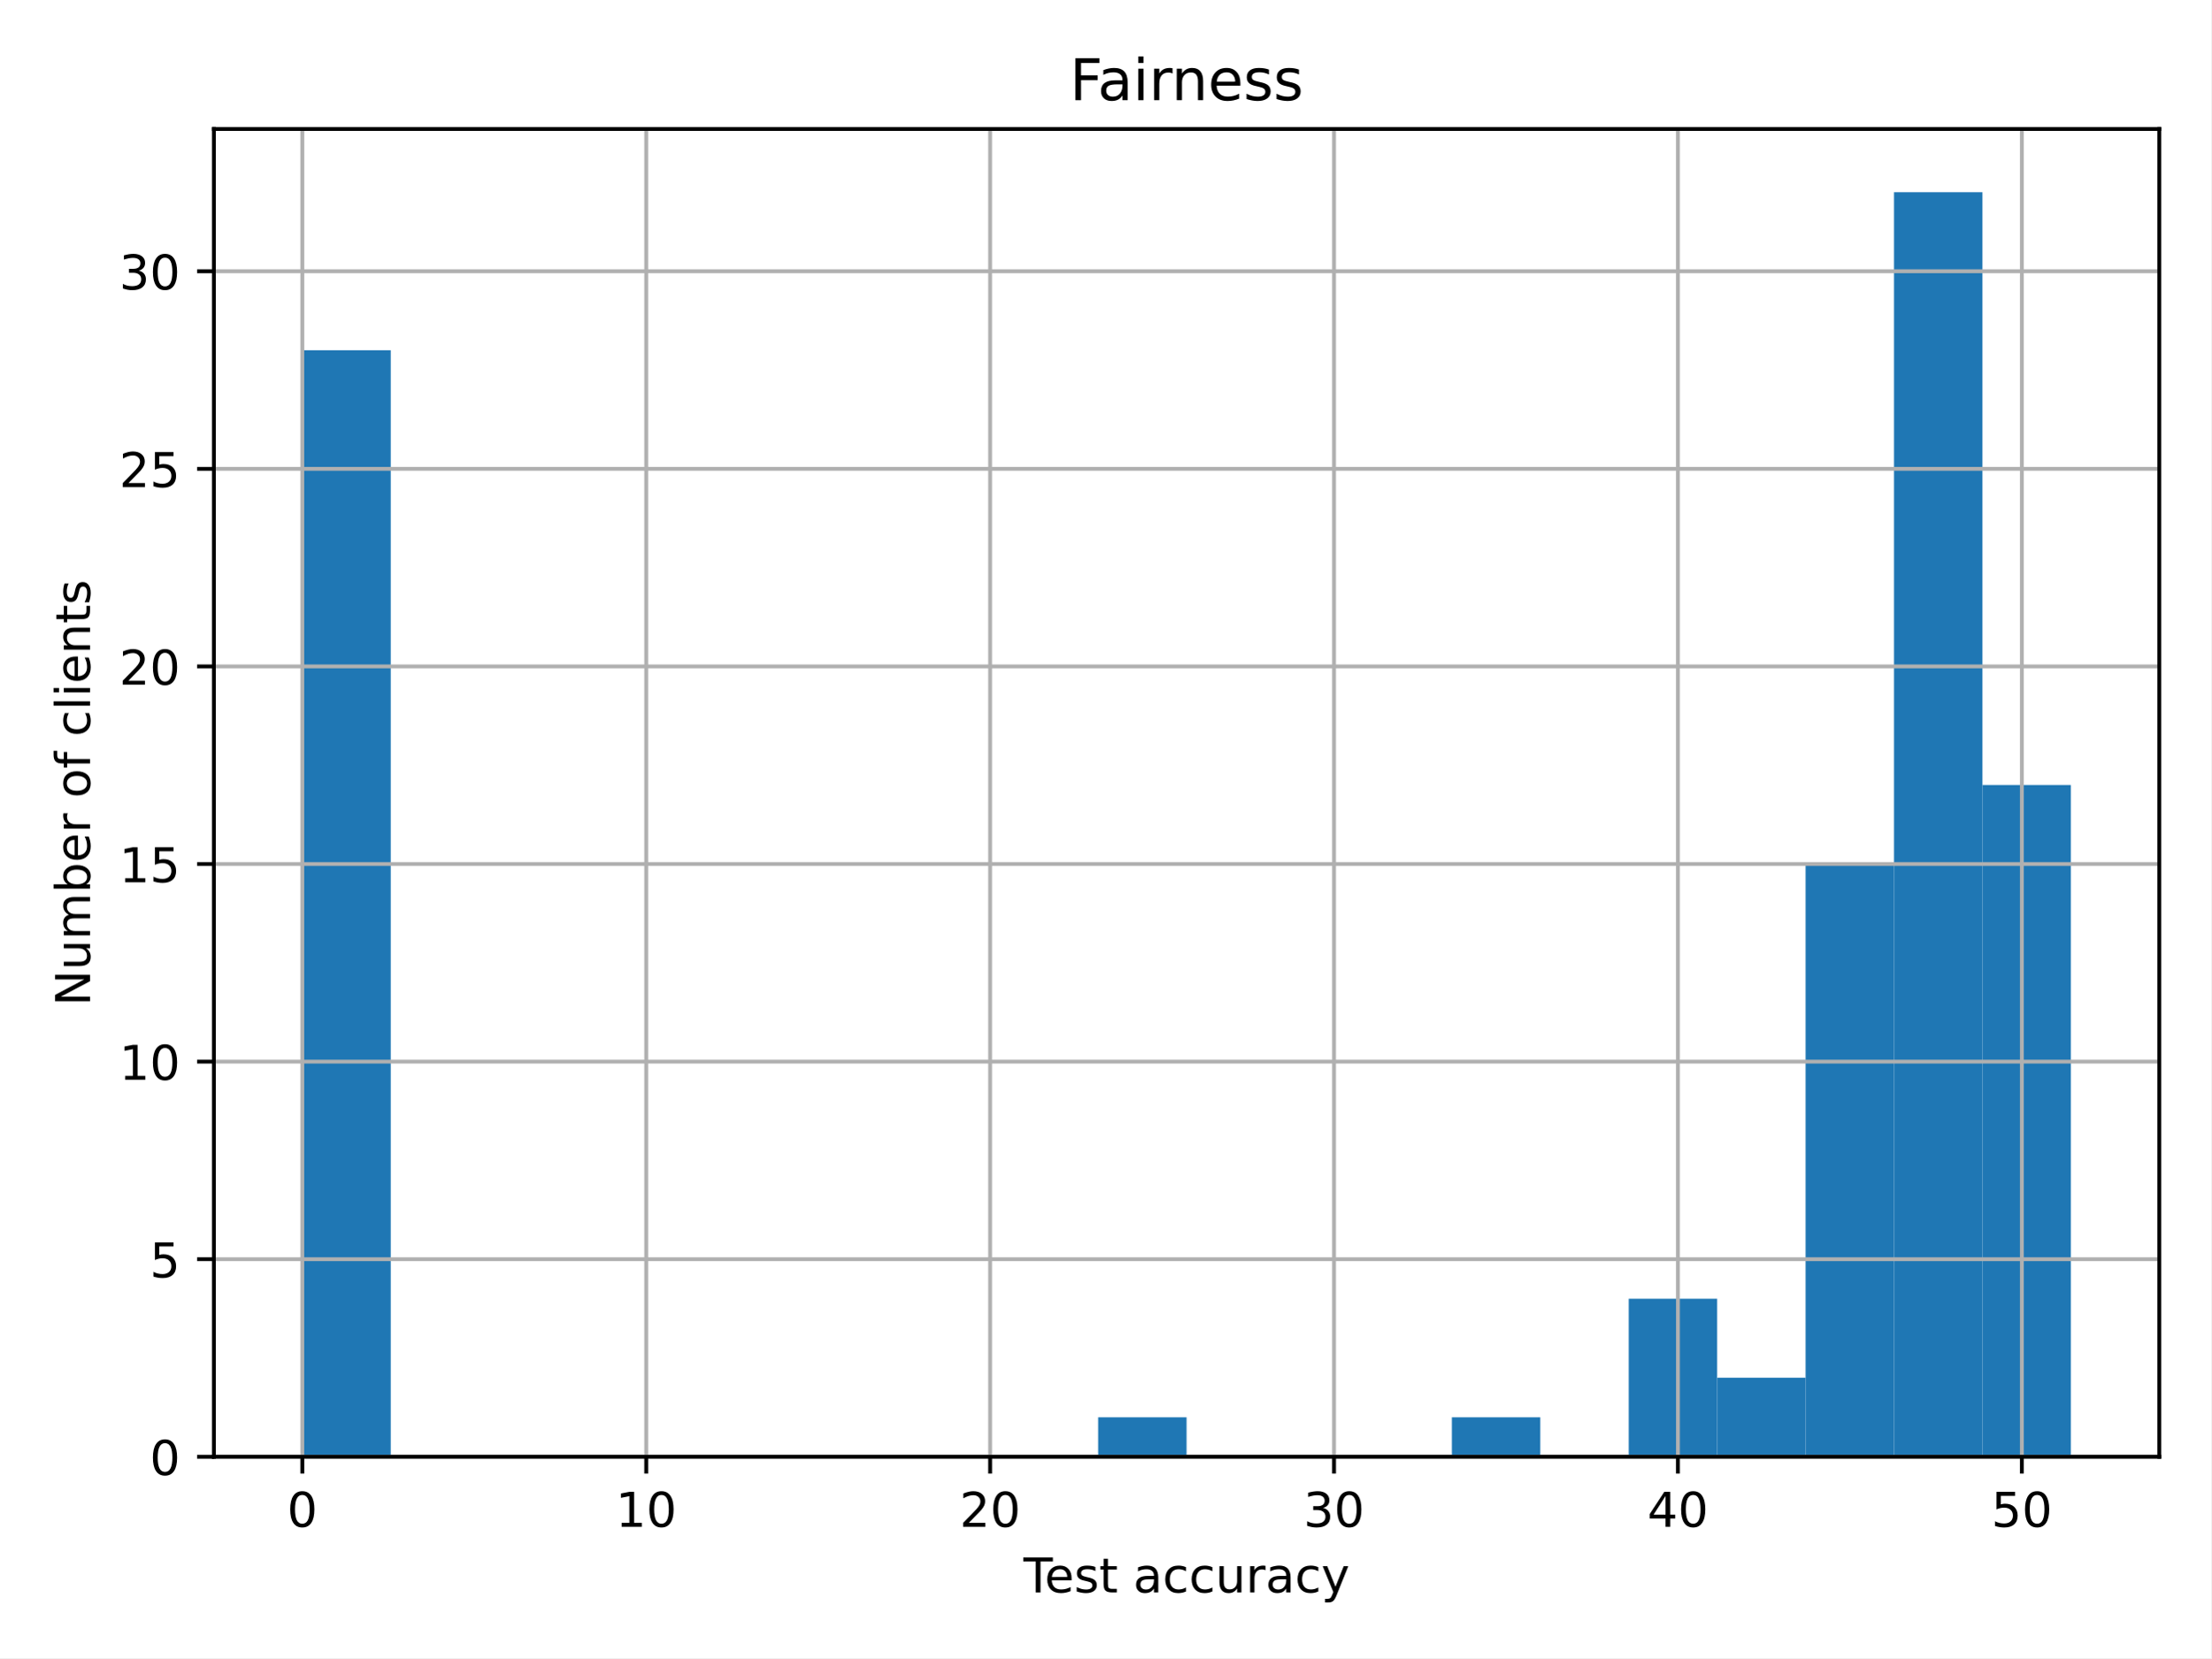
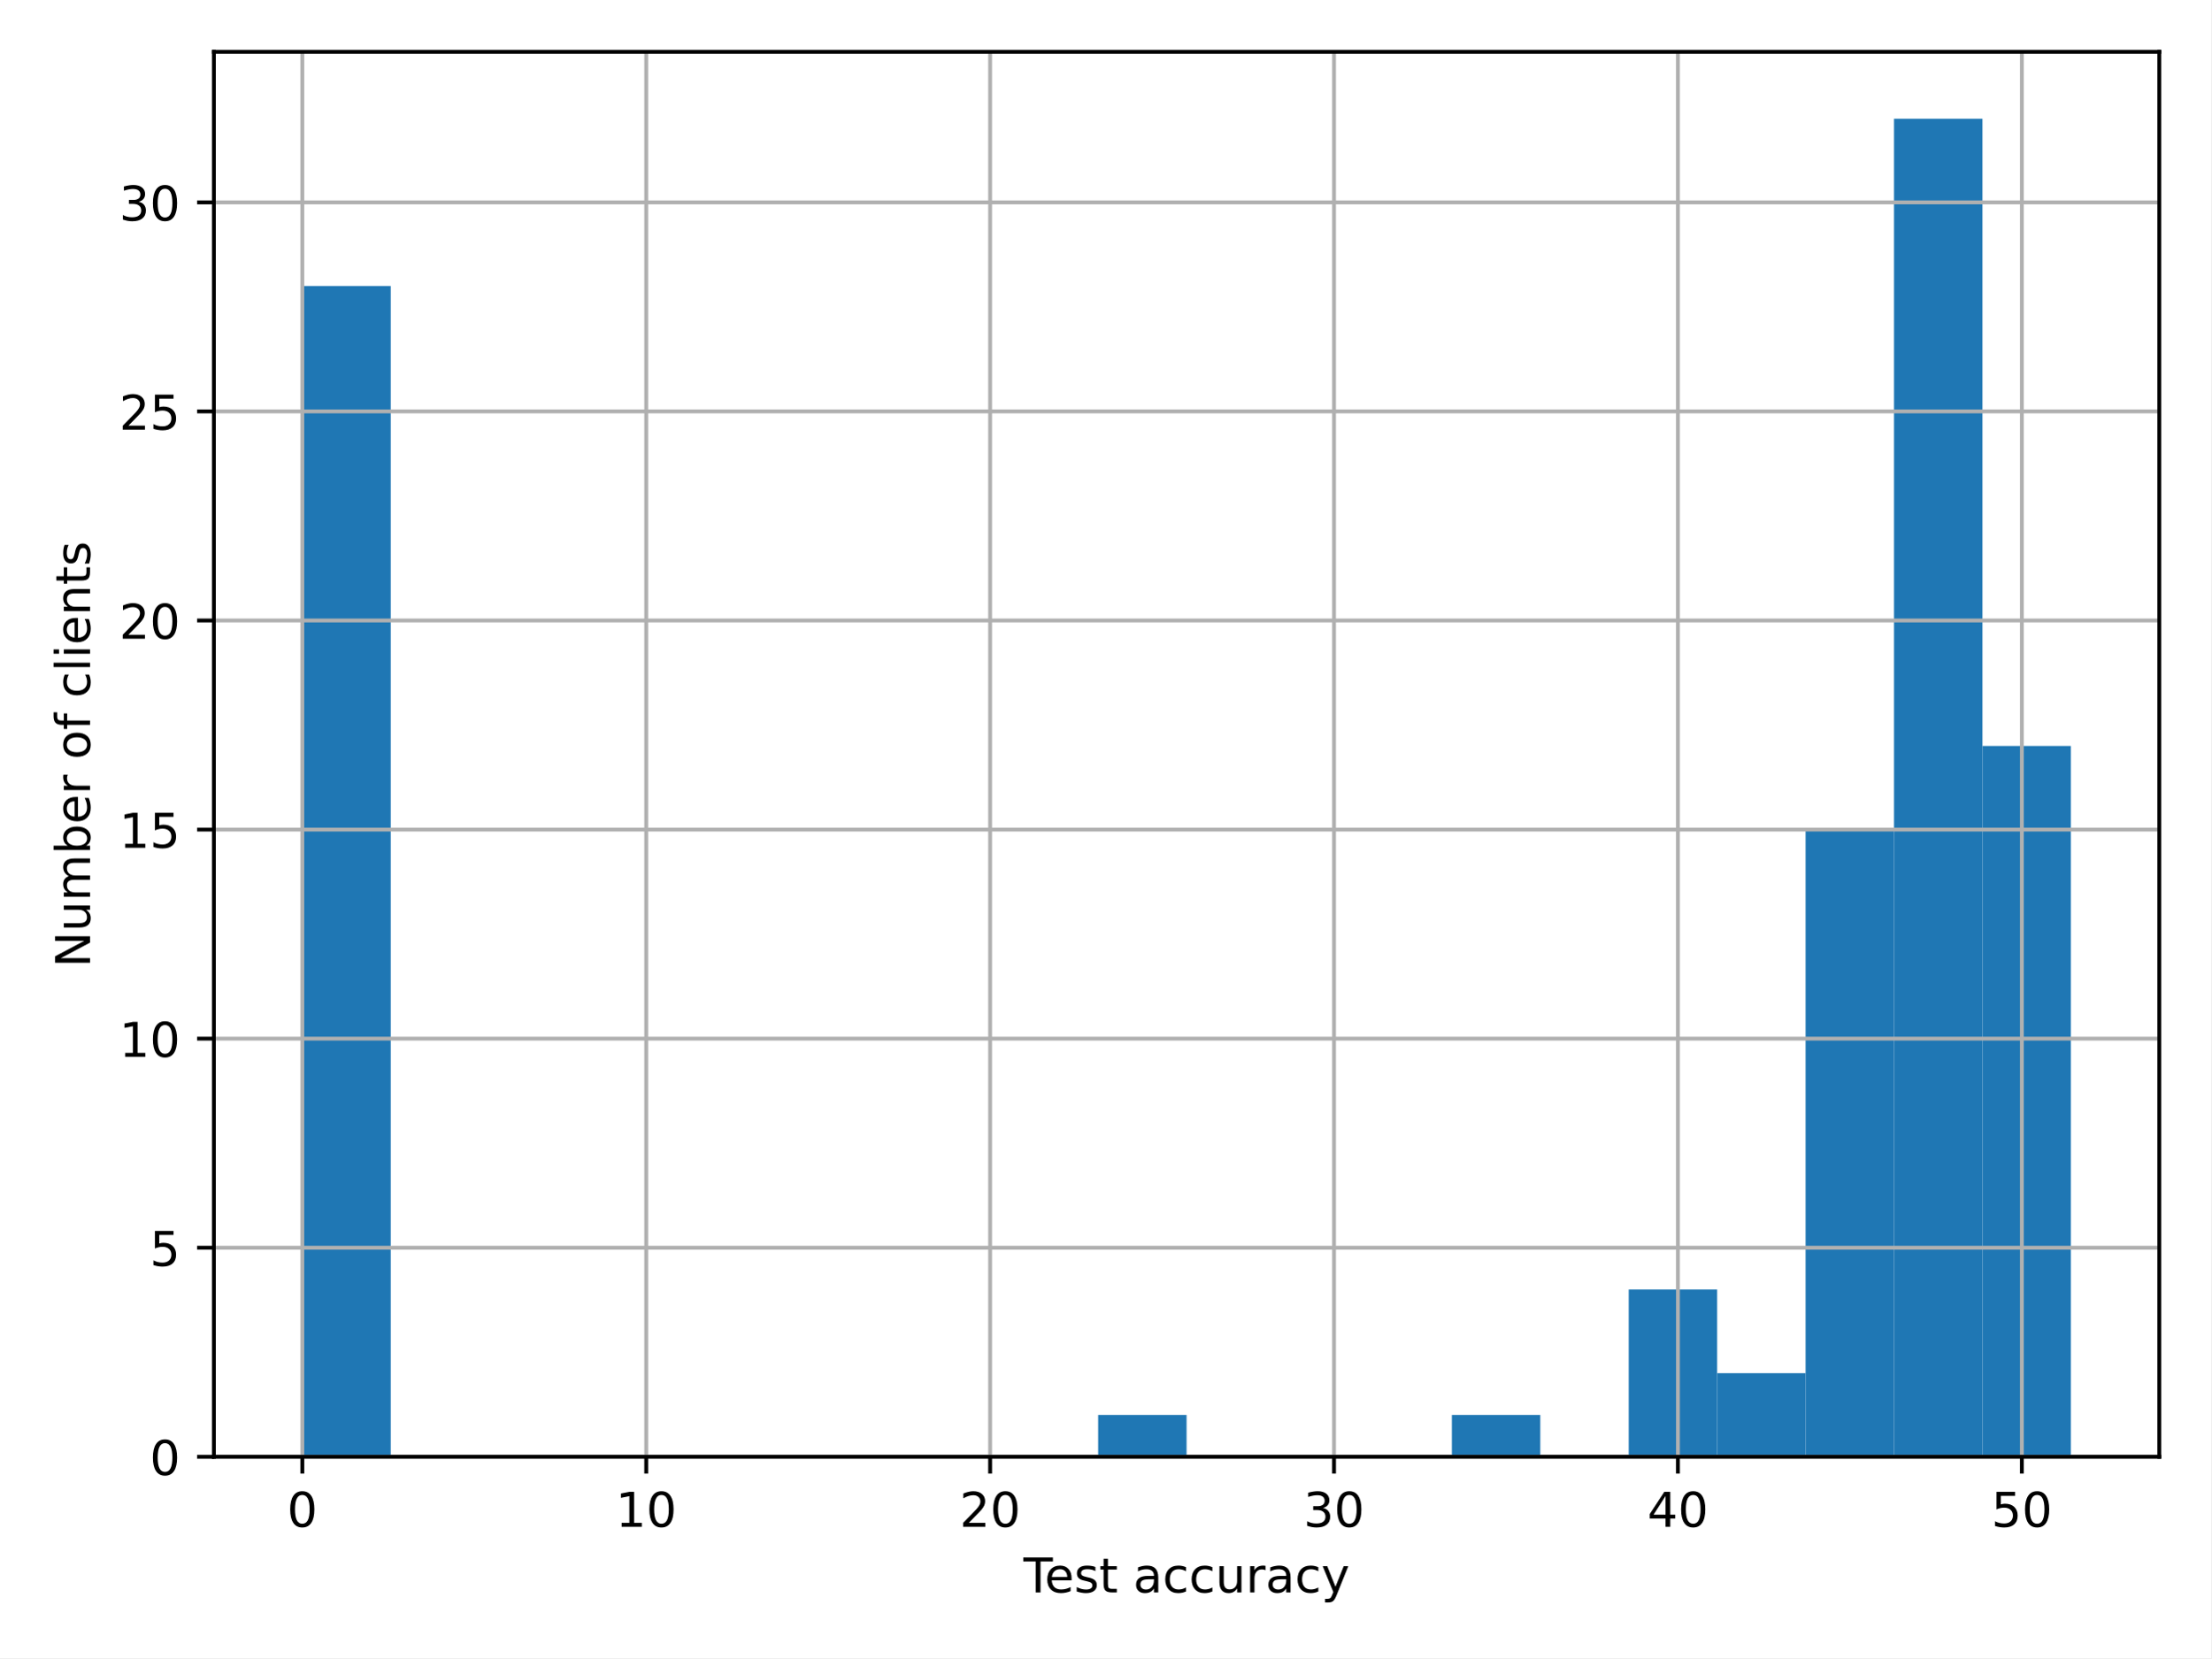
<svg xmlns="http://www.w3.org/2000/svg" xmlns:xlink="http://www.w3.org/1999/xlink" height="345.6pt" version="1.1" viewBox="0 0 460.8 345.6" width="460.8pt">
  <defs>
    <style type="text/css">*{stroke-linecap:butt;stroke-linejoin:round;}</style>
  </defs>
  <g id="figure_1">
    <g id="patch_1">
      <path d="M 0 345.6  L 460.8 345.6  L 460.8 0  L 0 0  z " style="fill:#ffffff;" />
    </g>
    <g id="axes_1">
      <g id="patch_2">
-         <path d="M 44.57 303.64  L 450 303.64  L 450 26.88  L 44.57 26.88  z " style="fill:#ffffff;" />
+         <path d="M 44.57 303.64  L 450 303.64  L 450 10.8  L 44.57 10.8  z " style="fill:#ffffff;" />
      </g>
      <g id="patch_3">
-         <path clip-path="url(#p32e1070ee9)" d="M 62.999 303.64  L 81.427 303.64  L 81.427 73.007  L 62.999 73.007  z " style="fill:#1f77b4;" />
+         <path clip-path="url(#p7115e8d9d7)" d="M 62.999 303.64  L 81.427 303.64  L 81.427 59.607  L 62.999 59.607  z " style="fill:#1f77b4;" />
      </g>
      <g id="patch_4">
-         <path clip-path="url(#p32e1070ee9)" d="M 81.427 303.64  L 99.856 303.64  L 99.856 303.64  L 81.427 303.64  z " style="fill:#1f77b4;" />
+         <path clip-path="url(#p7115e8d9d7)" d="M 81.427 303.64  L 99.856 303.64  L 99.856 303.64  L 81.427 303.64  z " style="fill:#1f77b4;" />
      </g>
      <g id="patch_5">
-         <path clip-path="url(#p32e1070ee9)" d="M 99.856 303.64  L 118.285 303.64  L 118.285 303.64  L 99.856 303.64  z " style="fill:#1f77b4;" />
+         <path clip-path="url(#p7115e8d9d7)" d="M 99.856 303.64  L 118.285 303.64  L 118.285 303.64  L 99.856 303.64  z " style="fill:#1f77b4;" />
      </g>
      <g id="patch_6">
-         <path clip-path="url(#p32e1070ee9)" d="M 118.285 303.64  L 136.713 303.64  L 136.713 303.64  L 118.285 303.64  z " style="fill:#1f77b4;" />
+         <path clip-path="url(#p7115e8d9d7)" d="M 118.285 303.64  L 136.713 303.64  L 136.713 303.64  L 118.285 303.64  z " style="fill:#1f77b4;" />
      </g>
      <g id="patch_7">
-         <path clip-path="url(#p32e1070ee9)" d="M 136.713 303.64  L 155.142 303.64  L 155.142 303.64  L 136.713 303.64  z " style="fill:#1f77b4;" />
+         <path clip-path="url(#p7115e8d9d7)" d="M 136.713 303.64  L 155.142 303.64  L 155.142 303.64  L 136.713 303.64  z " style="fill:#1f77b4;" />
      </g>
      <g id="patch_8">
-         <path clip-path="url(#p32e1070ee9)" d="M 155.142 303.64  L 173.57 303.64  L 173.57 303.64  L 155.142 303.64  z " style="fill:#1f77b4;" />
+         <path clip-path="url(#p7115e8d9d7)" d="M 155.142 303.64  L 173.57 303.64  L 173.57 303.64  L 155.142 303.64  z " style="fill:#1f77b4;" />
      </g>
      <g id="patch_9">
-         <path clip-path="url(#p32e1070ee9)" d="M 173.57 303.64  L 191.999 303.64  L 191.999 303.64  L 173.57 303.64  z " style="fill:#1f77b4;" />
+         <path clip-path="url(#p7115e8d9d7)" d="M 173.57 303.64  L 191.999 303.64  L 191.999 303.64  L 173.57 303.64  z " style="fill:#1f77b4;" />
      </g>
      <g id="patch_10">
-         <path clip-path="url(#p32e1070ee9)" d="M 191.999 303.64  L 210.428 303.64  L 210.428 303.64  L 191.999 303.64  z " style="fill:#1f77b4;" />
+         <path clip-path="url(#p7115e8d9d7)" d="M 191.999 303.64  L 210.428 303.64  L 210.428 303.64  L 191.999 303.64  z " style="fill:#1f77b4;" />
      </g>
      <g id="patch_11">
-         <path clip-path="url(#p32e1070ee9)" d="M 210.428 303.64  L 228.856 303.64  L 228.856 303.64  L 210.428 303.64  z " style="fill:#1f77b4;" />
+         <path clip-path="url(#p7115e8d9d7)" d="M 210.428 303.64  L 228.856 303.64  L 228.856 303.64  L 210.428 303.64  z " style="fill:#1f77b4;" />
      </g>
      <g id="patch_12">
-         <path clip-path="url(#p32e1070ee9)" d="M 228.856 303.64  L 247.285 303.64  L 247.285 295.403  L 228.856 295.403  z " style="fill:#1f77b4;" />
+         <path clip-path="url(#p7115e8d9d7)" d="M 228.856 303.64  L 247.285 303.64  L 247.285 294.925  L 228.856 294.925  z " style="fill:#1f77b4;" />
      </g>
      <g id="patch_13">
-         <path clip-path="url(#p32e1070ee9)" d="M 247.285 303.64  L 265.714 303.64  L 265.714 303.64  L 247.285 303.64  z " style="fill:#1f77b4;" />
+         <path clip-path="url(#p7115e8d9d7)" d="M 247.285 303.64  L 265.714 303.64  L 265.714 303.64  L 247.285 303.64  z " style="fill:#1f77b4;" />
      </g>
      <g id="patch_14">
-         <path clip-path="url(#p32e1070ee9)" d="M 265.714 303.64  L 284.142 303.64  L 284.142 303.64  L 265.714 303.64  z " style="fill:#1f77b4;" />
+         <path clip-path="url(#p7115e8d9d7)" d="M 265.714 303.64  L 284.142 303.64  L 284.142 303.64  L 265.714 303.64  z " style="fill:#1f77b4;" />
      </g>
      <g id="patch_15">
-         <path clip-path="url(#p32e1070ee9)" d="M 284.142 303.64  L 302.571 303.64  L 302.571 303.64  L 284.142 303.64  z " style="fill:#1f77b4;" />
+         <path clip-path="url(#p7115e8d9d7)" d="M 284.142 303.64  L 302.571 303.64  L 302.571 303.64  L 284.142 303.64  z " style="fill:#1f77b4;" />
      </g>
      <g id="patch_16">
-         <path clip-path="url(#p32e1070ee9)" d="M 302.571 303.64  L 321 303.64  L 321 295.403  L 302.571 295.403  z " style="fill:#1f77b4;" />
+         <path clip-path="url(#p7115e8d9d7)" d="M 302.571 303.64  L 321 303.64  L 321 294.925  L 302.571 294.925  z " style="fill:#1f77b4;" />
      </g>
      <g id="patch_17">
-         <path clip-path="url(#p32e1070ee9)" d="M 321 303.64  L 339.428 303.64  L 339.428 303.64  L 321 303.64  z " style="fill:#1f77b4;" />
+         <path clip-path="url(#p7115e8d9d7)" d="M 321 303.64  L 339.428 303.64  L 339.428 303.64  L 321 303.64  z " style="fill:#1f77b4;" />
      </g>
      <g id="patch_18">
-         <path clip-path="url(#p32e1070ee9)" d="M 339.428 303.64  L 357.857 303.64  L 357.857 270.692  L 339.428 270.692  z " style="fill:#1f77b4;" />
+         <path clip-path="url(#p7115e8d9d7)" d="M 339.428 303.64  L 357.857 303.64  L 357.857 268.778  L 339.428 268.778  z " style="fill:#1f77b4;" />
      </g>
      <g id="patch_19">
-         <path clip-path="url(#p32e1070ee9)" d="M 357.857 303.64  L 376.285 303.64  L 376.285 287.166  L 357.857 287.166  z " style="fill:#1f77b4;" />
+         <path clip-path="url(#p7115e8d9d7)" d="M 357.857 303.64  L 376.285 303.64  L 376.285 286.209  L 357.857 286.209  z " style="fill:#1f77b4;" />
      </g>
      <g id="patch_20">
-         <path clip-path="url(#p32e1070ee9)" d="M 376.285 303.64  L 394.714 303.64  L 394.714 180.086  L 376.285 180.086  z " style="fill:#1f77b4;" />
+         <path clip-path="url(#p7115e8d9d7)" d="M 376.285 303.64  L 394.714 303.64  L 394.714 172.908  L 376.285 172.908  z " style="fill:#1f77b4;" />
      </g>
      <g id="patch_21">
-         <path clip-path="url(#p32e1070ee9)" d="M 394.714 303.64  L 413.143 303.64  L 413.143 40.059  L 394.714 40.059  z " style="fill:#1f77b4;" />
+         <path clip-path="url(#p7115e8d9d7)" d="M 394.714 303.64  L 413.143 303.64  L 413.143 24.745  L 394.714 24.745  z " style="fill:#1f77b4;" />
      </g>
      <g id="patch_22">
-         <path clip-path="url(#p32e1070ee9)" d="M 413.143 303.64  L 431.571 303.64  L 431.571 163.613  L 413.143 163.613  z " style="fill:#1f77b4;" />
+         <path clip-path="url(#p7115e8d9d7)" d="M 413.143 303.64  L 431.571 303.64  L 431.571 155.477  L 413.143 155.477  z " style="fill:#1f77b4;" />
      </g>
      <g id="matplotlib.axis_1">
        <g id="xtick_1">
          <g id="line2d_1">
-             <path clip-path="url(#p32e1070ee9)" d="M 62.999 303.64  L 62.999 26.88  " style="fill:none;stroke:#b0b0b0;stroke-linecap:square;stroke-width:0.8;" />
+             <path clip-path="url(#p7115e8d9d7)" d="M 62.999 303.64  L 62.999 10.8  " style="fill:none;stroke:#b0b0b0;stroke-linecap:square;stroke-width:0.8;" />
          </g>
          <g id="line2d_2">
            <defs>
-               <path d="M 0 0  L 0 3.5  " id="m77d3bc9bc2" style="stroke:#000000;stroke-width:0.8;" />
+               <path d="M 0 0  L 0 3.5  " id="m632efadb00" style="stroke:#000000;stroke-width:0.8;" />
            </defs>
            <g>
-               <use style="stroke:#000000;stroke-width:0.8;" x="62.999" xlink:href="#m77d3bc9bc2" y="303.64" />
+               <use style="stroke:#000000;stroke-width:0.8;" x="62.999" xlink:href="#m632efadb00" y="303.64" />
            </g>
          </g>
          <g id="text_1">
            <g transform="translate(59.81739 318.2384)scale(0.1 -0.1)">
              <defs>
                <path d="M 2034 4250  Q 1547 4250 1301 3770  Q 1056 3291 1056 2328  Q 1056 1369 1301 889  Q 1547 409 2034 409  Q 2525 409 2770 889  Q 3016 1369 3016 2328  Q 3016 3291 2770 3770  Q 2525 4250 2034 4250  z M 2034 4750  Q 2819 4750 3233 4129  Q 3647 3509 3647 2328  Q 3647 1150 3233 529  Q 2819 -91 2034 -91  Q 1250 -91 836 529  Q 422 1150 422 2328  Q 422 3509 836 4129  Q 1250 4750 2034 4750  z " id="DejaVuSans-30" transform="scale(0.015625)" />
              </defs>
              <use xlink:href="#DejaVuSans-30" />
            </g>
          </g>
        </g>
        <g id="xtick_2">
          <g id="line2d_3">
-             <path clip-path="url(#p32e1070ee9)" d="M 134.671 303.64  L 134.671 26.88  " style="fill:none;stroke:#b0b0b0;stroke-linecap:square;stroke-width:0.8;" />
+             <path clip-path="url(#p7115e8d9d7)" d="M 134.671 303.64  L 134.671 10.8  " style="fill:none;stroke:#b0b0b0;stroke-linecap:square;stroke-width:0.8;" />
          </g>
          <g id="line2d_4">
            <g>
-               <use style="stroke:#000000;stroke-width:0.8;" x="134.671" xlink:href="#m77d3bc9bc2" y="303.64" />
+               <use style="stroke:#000000;stroke-width:0.8;" x="134.671" xlink:href="#m632efadb00" y="303.64" />
            </g>
          </g>
          <g id="text_2">
            <g transform="translate(128.3088 318.2384)scale(0.1 -0.1)">
              <defs>
                <path d="M 794 531  L 1825 531  L 1825 4091  L 703 3866  L 703 4441  L 1819 4666  L 2450 4666  L 2450 531  L 3481 531  L 3481 0  L 794 0  L 794 531  z " id="DejaVuSans-31" transform="scale(0.015625)" />
              </defs>
              <use xlink:href="#DejaVuSans-31" />
              <use x="63.623" xlink:href="#DejaVuSans-30" />
            </g>
          </g>
        </g>
        <g id="xtick_3">
          <g id="line2d_5">
-             <path clip-path="url(#p32e1070ee9)" d="M 206.344 303.64  L 206.344 26.88  " style="fill:none;stroke:#b0b0b0;stroke-linecap:square;stroke-width:0.8;" />
+             <path clip-path="url(#p7115e8d9d7)" d="M 206.344 303.64  L 206.344 10.8  " style="fill:none;stroke:#b0b0b0;stroke-linecap:square;stroke-width:0.8;" />
          </g>
          <g id="line2d_6">
            <g>
-               <use style="stroke:#000000;stroke-width:0.8;" x="206.344" xlink:href="#m77d3bc9bc2" y="303.64" />
+               <use style="stroke:#000000;stroke-width:0.8;" x="206.344" xlink:href="#m632efadb00" y="303.64" />
            </g>
          </g>
          <g id="text_3">
            <g transform="translate(199.9814 318.2384)scale(0.1 -0.1)">
              <defs>
                <path d="M 1228 531  L 3431 531  L 3431 0  L 469 0  L 469 531  Q 828 903 1448 1529  Q 2069 2156 2228 2338  Q 2531 2678 2651 2914  Q 2772 3150 2772 3378  Q 2772 3750 2511 3984  Q 2250 4219 1831 4219  Q 1534 4219 1204 4116  Q 875 4013 500 3803  L 500 4441  Q 881 4594 1212 4672  Q 1544 4750 1819 4750  Q 2544 4750 2975 4387  Q 3406 4025 3406 3419  Q 3406 3131 3298 2873  Q 3191 2616 2906 2266  Q 2828 2175 2409 1742  Q 1991 1309 1228 531  z " id="DejaVuSans-32" transform="scale(0.015625)" />
              </defs>
              <use xlink:href="#DejaVuSans-32" />
              <use x="63.623" xlink:href="#DejaVuSans-30" />
            </g>
          </g>
        </g>
        <g id="xtick_4">
          <g id="line2d_7">
-             <path clip-path="url(#p32e1070ee9)" d="M 278.017 303.64  L 278.017 26.88  " style="fill:none;stroke:#b0b0b0;stroke-linecap:square;stroke-width:0.8;" />
+             <path clip-path="url(#p7115e8d9d7)" d="M 278.017 303.64  L 278.017 10.8  " style="fill:none;stroke:#b0b0b0;stroke-linecap:square;stroke-width:0.8;" />
          </g>
          <g id="line2d_8">
            <g>
-               <use style="stroke:#000000;stroke-width:0.8;" x="278.017" xlink:href="#m77d3bc9bc2" y="303.64" />
+               <use style="stroke:#000000;stroke-width:0.8;" x="278.017" xlink:href="#m632efadb00" y="303.64" />
            </g>
          </g>
          <g id="text_4">
            <g transform="translate(271.654 318.2384)scale(0.1 -0.1)">
              <defs>
                <path d="M 2597 2516  Q 3050 2419 3304 2112  Q 3559 1806 3559 1356  Q 3559 666 3084 287  Q 2609 -91 1734 -91  Q 1441 -91 1130 -33  Q 819 25 488 141  L 488 750  Q 750 597 1062 519  Q 1375 441 1716 441  Q 2309 441 2620 675  Q 2931 909 2931 1356  Q 2931 1769 2642 2001  Q 2353 2234 1838 2234  L 1294 2234  L 1294 2753  L 1863 2753  Q 2328 2753 2575 2939  Q 2822 3125 2822 3475  Q 2822 3834 2567 4026  Q 2313 4219 1838 4219  Q 1578 4219 1281 4162  Q 984 4106 628 3988  L 628 4550  Q 988 4650 1302 4700  Q 1616 4750 1894 4750  Q 2613 4750 3031 4423  Q 3450 4097 3450 3541  Q 3450 3153 3228 2886  Q 3006 2619 2597 2516  z " id="DejaVuSans-33" transform="scale(0.015625)" />
              </defs>
              <use xlink:href="#DejaVuSans-33" />
              <use x="63.623" xlink:href="#DejaVuSans-30" />
            </g>
          </g>
        </g>
        <g id="xtick_5">
          <g id="line2d_9">
-             <path clip-path="url(#p32e1070ee9)" d="M 349.689 303.64  L 349.689 26.88  " style="fill:none;stroke:#b0b0b0;stroke-linecap:square;stroke-width:0.8;" />
+             <path clip-path="url(#p7115e8d9d7)" d="M 349.689 303.64  L 349.689 10.8  " style="fill:none;stroke:#b0b0b0;stroke-linecap:square;stroke-width:0.8;" />
          </g>
          <g id="line2d_10">
            <g>
-               <use style="stroke:#000000;stroke-width:0.8;" x="349.689" xlink:href="#m77d3bc9bc2" y="303.64" />
+               <use style="stroke:#000000;stroke-width:0.8;" x="349.689" xlink:href="#m632efadb00" y="303.64" />
            </g>
          </g>
          <g id="text_5">
            <g transform="translate(343.3267 318.2384)scale(0.1 -0.1)">
              <defs>
                <path d="M 2419 4116  L 825 1625  L 2419 1625  L 2419 4116  z M 2253 4666  L 3047 4666  L 3047 1625  L 3713 1625  L 3713 1100  L 3047 1100  L 3047 0  L 2419 0  L 2419 1100  L 313 1100  L 313 1709  L 2253 4666  z " id="DejaVuSans-34" transform="scale(0.015625)" />
              </defs>
              <use xlink:href="#DejaVuSans-34" />
              <use x="63.623" xlink:href="#DejaVuSans-30" />
            </g>
          </g>
        </g>
        <g id="xtick_6">
          <g id="line2d_11">
-             <path clip-path="url(#p32e1070ee9)" d="M 421.362 303.64  L 421.362 26.88  " style="fill:none;stroke:#b0b0b0;stroke-linecap:square;stroke-width:0.8;" />
+             <path clip-path="url(#p7115e8d9d7)" d="M 421.362 303.64  L 421.362 10.8  " style="fill:none;stroke:#b0b0b0;stroke-linecap:square;stroke-width:0.8;" />
          </g>
          <g id="line2d_12">
            <g>
-               <use style="stroke:#000000;stroke-width:0.8;" x="421.362" xlink:href="#m77d3bc9bc2" y="303.64" />
+               <use style="stroke:#000000;stroke-width:0.8;" x="421.362" xlink:href="#m632efadb00" y="303.64" />
            </g>
          </g>
          <g id="text_6">
            <g transform="translate(414.9993 318.2384)scale(0.1 -0.1)">
              <defs>
                <path d="M 691 4666  L 3169 4666  L 3169 4134  L 1269 4134  L 1269 2991  Q 1406 3038 1543 3061  Q 1681 3084 1819 3084  Q 2600 3084 3056 2656  Q 3513 2228 3513 1497  Q 3513 744 3044 326  Q 2575 -91 1722 -91  Q 1428 -91 1123 -41  Q 819 9 494 109  L 494 744  Q 775 591 1075 516  Q 1375 441 1709 441  Q 2250 441 2565 725  Q 2881 1009 2881 1497  Q 2881 1984 2565 2268  Q 2250 2553 1709 2553  Q 1456 2553 1204 2497  Q 953 2441 691 2322  L 691 4666  z " id="DejaVuSans-35" transform="scale(0.015625)" />
              </defs>
              <use xlink:href="#DejaVuSans-35" />
              <use x="63.623" xlink:href="#DejaVuSans-30" />
            </g>
          </g>
        </g>
        <g id="text_7">
          <g transform="translate(213.2912 331.9166)scale(0.1 -0.1)">
            <defs>
              <path d="M -19 4666  L 3928 4666  L 3928 4134  L 2272 4134  L 2272 0  L 1638 0  L 1638 4134  L -19 4134  L -19 4666  z " id="DejaVuSans-54" transform="scale(0.015625)" />
              <path d="M 3597 1894  L 3597 1613  L 953 1613  Q 991 1019 1311 708  Q 1631 397 2203 397  Q 2534 397 2845 478  Q 3156 559 3463 722  L 3463 178  Q 3153 47 2828 -22  Q 2503 -91 2169 -91  Q 1331 -91 842 396  Q 353 884 353 1716  Q 353 2575 817 3079  Q 1281 3584 2069 3584  Q 2775 3584 3186 3129  Q 3597 2675 3597 1894  z M 3022 2063  Q 3016 2534 2758 2815  Q 2500 3097 2075 3097  Q 1594 3097 1305 2825  Q 1016 2553 972 2059  L 3022 2063  z " id="DejaVuSans-65" transform="scale(0.015625)" />
              <path d="M 2834 3397  L 2834 2853  Q 2591 2978 2328 3040  Q 2066 3103 1784 3103  Q 1356 3103 1142 2972  Q 928 2841 928 2578  Q 928 2378 1081 2264  Q 1234 2150 1697 2047  L 1894 2003  Q 2506 1872 2764 1633  Q 3022 1394 3022 966  Q 3022 478 2636 193  Q 2250 -91 1575 -91  Q 1294 -91 989 -36  Q 684 19 347 128  L 347 722  Q 666 556 975 473  Q 1284 391 1588 391  Q 1994 391 2212 530  Q 2431 669 2431 922  Q 2431 1156 2273 1281  Q 2116 1406 1581 1522  L 1381 1569  Q 847 1681 609 1914  Q 372 2147 372 2553  Q 372 3047 722 3315  Q 1072 3584 1716 3584  Q 2034 3584 2315 3537  Q 2597 3491 2834 3397  z " id="DejaVuSans-73" transform="scale(0.015625)" />
              <path d="M 1172 4494  L 1172 3500  L 2356 3500  L 2356 3053  L 1172 3053  L 1172 1153  Q 1172 725 1289 603  Q 1406 481 1766 481  L 2356 481  L 2356 0  L 1766 0  Q 1100 0 847 248  Q 594 497 594 1153  L 594 3053  L 172 3053  L 172 3500  L 594 3500  L 594 4494  L 1172 4494  z " id="DejaVuSans-74" transform="scale(0.015625)" />
              <path id="DejaVuSans-20" transform="scale(0.015625)" />
              <path d="M 2194 1759  Q 1497 1759 1228 1600  Q 959 1441 959 1056  Q 959 750 1161 570  Q 1363 391 1709 391  Q 2188 391 2477 730  Q 2766 1069 2766 1631  L 2766 1759  L 2194 1759  z M 3341 1997  L 3341 0  L 2766 0  L 2766 531  Q 2569 213 2275 61  Q 1981 -91 1556 -91  Q 1019 -91 701 211  Q 384 513 384 1019  Q 384 1609 779 1909  Q 1175 2209 1959 2209  L 2766 2209  L 2766 2266  Q 2766 2663 2505 2880  Q 2244 3097 1772 3097  Q 1472 3097 1187 3025  Q 903 2953 641 2809  L 641 3341  Q 956 3463 1253 3523  Q 1550 3584 1831 3584  Q 2591 3584 2966 3190  Q 3341 2797 3341 1997  z " id="DejaVuSans-61" transform="scale(0.015625)" />
              <path d="M 3122 3366  L 3122 2828  Q 2878 2963 2633 3030  Q 2388 3097 2138 3097  Q 1578 3097 1268 2742  Q 959 2388 959 1747  Q 959 1106 1268 751  Q 1578 397 2138 397  Q 2388 397 2633 464  Q 2878 531 3122 666  L 3122 134  Q 2881 22 2623 -34  Q 2366 -91 2075 -91  Q 1284 -91 818 406  Q 353 903 353 1747  Q 353 2603 823 3093  Q 1294 3584 2113 3584  Q 2378 3584 2631 3529  Q 2884 3475 3122 3366  z " id="DejaVuSans-63" transform="scale(0.015625)" />
              <path d="M 544 1381  L 544 3500  L 1119 3500  L 1119 1403  Q 1119 906 1312 657  Q 1506 409 1894 409  Q 2359 409 2629 706  Q 2900 1003 2900 1516  L 2900 3500  L 3475 3500  L 3475 0  L 2900 0  L 2900 538  Q 2691 219 2414 64  Q 2138 -91 1772 -91  Q 1169 -91 856 284  Q 544 659 544 1381  z M 1991 3584  L 1991 3584  z " id="DejaVuSans-75" transform="scale(0.015625)" />
              <path d="M 2631 2963  Q 2534 3019 2420 3045  Q 2306 3072 2169 3072  Q 1681 3072 1420 2755  Q 1159 2438 1159 1844  L 1159 0  L 581 0  L 581 3500  L 1159 3500  L 1159 2956  Q 1341 3275 1631 3429  Q 1922 3584 2338 3584  Q 2397 3584 2469 3576  Q 2541 3569 2628 3553  L 2631 2963  z " id="DejaVuSans-72" transform="scale(0.015625)" />
              <path d="M 2059 -325  Q 1816 -950 1584 -1140  Q 1353 -1331 966 -1331  L 506 -1331  L 506 -850  L 844 -850  Q 1081 -850 1212 -737  Q 1344 -625 1503 -206  L 1606 56  L 191 3500  L 800 3500  L 1894 763  L 2988 3500  L 3597 3500  L 2059 -325  z " id="DejaVuSans-79" transform="scale(0.015625)" />
            </defs>
            <use xlink:href="#DejaVuSans-54" />
            <use x="44.084" xlink:href="#DejaVuSans-65" />
            <use x="105.607" xlink:href="#DejaVuSans-73" />
            <use x="157.707" xlink:href="#DejaVuSans-74" />
            <use x="196.916" xlink:href="#DejaVuSans-20" />
            <use x="228.703" xlink:href="#DejaVuSans-61" />
            <use x="289.982" xlink:href="#DejaVuSans-63" />
            <use x="344.963" xlink:href="#DejaVuSans-63" />
            <use x="399.943" xlink:href="#DejaVuSans-75" />
            <use x="463.322" xlink:href="#DejaVuSans-72" />
            <use x="504.436" xlink:href="#DejaVuSans-61" />
            <use x="565.715" xlink:href="#DejaVuSans-63" />
            <use x="620.695" xlink:href="#DejaVuSans-79" />
          </g>
        </g>
      </g>
      <g id="matplotlib.axis_2">
        <g id="ytick_1">
          <g id="line2d_13">
-             <path clip-path="url(#p32e1070ee9)" d="M 44.57 303.64  L 450 303.64  " style="fill:none;stroke:#b0b0b0;stroke-linecap:square;stroke-width:0.8;" />
+             <path clip-path="url(#p7115e8d9d7)" d="M 44.57 303.64  L 450 303.64  " style="fill:none;stroke:#b0b0b0;stroke-linecap:square;stroke-width:0.8;" />
          </g>
          <g id="line2d_14">
            <defs>
-               <path d="M 0 0  L -3.5 0  " id="m332f6126f9" style="stroke:#000000;stroke-width:0.8;" />
+               <path d="M 0 0  L -3.5 0  " id="m5c288b5ab0" style="stroke:#000000;stroke-width:0.8;" />
            </defs>
            <g>
-               <use style="stroke:#000000;stroke-width:0.8;" x="44.57" xlink:href="#m332f6126f9" y="303.64" />
+               <use style="stroke:#000000;stroke-width:0.8;" x="44.57" xlink:href="#m5c288b5ab0" y="303.64" />
            </g>
          </g>
          <g id="text_8">
            <g transform="translate(31.2075 307.4392)scale(0.1 -0.1)">
              <use xlink:href="#DejaVuSans-30" />
            </g>
          </g>
        </g>
        <g id="ytick_2">
          <g id="line2d_15">
-             <path clip-path="url(#p32e1070ee9)" d="M 44.57 262.455  L 450 262.455  " style="fill:none;stroke:#b0b0b0;stroke-linecap:square;stroke-width:0.8;" />
+             <path clip-path="url(#p7115e8d9d7)" d="M 44.57 260.063  L 450 260.063  " style="fill:none;stroke:#b0b0b0;stroke-linecap:square;stroke-width:0.8;" />
          </g>
          <g id="line2d_16">
            <g>
-               <use style="stroke:#000000;stroke-width:0.8;" x="44.57" xlink:href="#m332f6126f9" y="262.455" />
+               <use style="stroke:#000000;stroke-width:0.8;" x="44.57" xlink:href="#m5c288b5ab0" y="260.063" />
            </g>
          </g>
          <g id="text_9">
-             <g transform="translate(31.2075 266.2547)scale(0.1 -0.1)">
+             <g transform="translate(31.2075 263.8618)scale(0.1 -0.1)">
              <use xlink:href="#DejaVuSans-35" />
            </g>
          </g>
        </g>
        <g id="ytick_3">
          <g id="line2d_17">
-             <path clip-path="url(#p32e1070ee9)" d="M 44.57 221.271  L 450 221.271  " style="fill:none;stroke:#b0b0b0;stroke-linecap:square;stroke-width:0.8;" />
+             <path clip-path="url(#p7115e8d9d7)" d="M 44.57 216.485  L 450 216.485  " style="fill:none;stroke:#b0b0b0;stroke-linecap:square;stroke-width:0.8;" />
          </g>
          <g id="line2d_18">
            <g>
-               <use style="stroke:#000000;stroke-width:0.8;" x="44.57" xlink:href="#m332f6126f9" y="221.271" />
+               <use style="stroke:#000000;stroke-width:0.8;" x="44.57" xlink:href="#m5c288b5ab0" y="216.485" />
            </g>
          </g>
          <g id="text_10">
-             <g transform="translate(24.845 225.0702)scale(0.1 -0.1)">
+             <g transform="translate(24.845 220.2845)scale(0.1 -0.1)">
              <use xlink:href="#DejaVuSans-31" />
              <use x="63.623" xlink:href="#DejaVuSans-30" />
            </g>
          </g>
        </g>
        <g id="ytick_4">
          <g id="line2d_19">
-             <path clip-path="url(#p32e1070ee9)" d="M 44.57 180.086  L 450 180.086  " style="fill:none;stroke:#b0b0b0;stroke-linecap:square;stroke-width:0.8;" />
+             <path clip-path="url(#p7115e8d9d7)" d="M 44.57 172.908  L 450 172.908  " style="fill:none;stroke:#b0b0b0;stroke-linecap:square;stroke-width:0.8;" />
          </g>
          <g id="line2d_20">
            <g>
-               <use style="stroke:#000000;stroke-width:0.8;" x="44.57" xlink:href="#m332f6126f9" y="180.086" />
+               <use style="stroke:#000000;stroke-width:0.8;" x="44.57" xlink:href="#m5c288b5ab0" y="172.908" />
            </g>
          </g>
          <g id="text_11">
-             <g transform="translate(24.845 183.8856)scale(0.1 -0.1)">
+             <g transform="translate(24.845 176.7071)scale(0.1 -0.1)">
              <use xlink:href="#DejaVuSans-31" />
              <use x="63.623" xlink:href="#DejaVuSans-35" />
            </g>
          </g>
        </g>
        <g id="ytick_5">
          <g id="line2d_21">
-             <path clip-path="url(#p32e1070ee9)" d="M 44.57 138.902  L 450 138.902  " style="fill:none;stroke:#b0b0b0;stroke-linecap:square;stroke-width:0.8;" />
+             <path clip-path="url(#p7115e8d9d7)" d="M 44.57 129.33  L 450 129.33  " style="fill:none;stroke:#b0b0b0;stroke-linecap:square;stroke-width:0.8;" />
          </g>
          <g id="line2d_22">
            <g>
-               <use style="stroke:#000000;stroke-width:0.8;" x="44.57" xlink:href="#m332f6126f9" y="138.902" />
+               <use style="stroke:#000000;stroke-width:0.8;" x="44.57" xlink:href="#m5c288b5ab0" y="129.33" />
            </g>
          </g>
          <g id="text_12">
-             <g transform="translate(24.845 142.7011)scale(0.1 -0.1)">
+             <g transform="translate(24.845 133.1297)scale(0.1 -0.1)">
              <use xlink:href="#DejaVuSans-32" />
              <use x="63.623" xlink:href="#DejaVuSans-30" />
            </g>
          </g>
        </g>
        <g id="ytick_6">
          <g id="line2d_23">
-             <path clip-path="url(#p32e1070ee9)" d="M 44.57 97.717  L 450 97.717  " style="fill:none;stroke:#b0b0b0;stroke-linecap:square;stroke-width:0.8;" />
+             <path clip-path="url(#p7115e8d9d7)" d="M 44.57 85.753  L 450 85.753  " style="fill:none;stroke:#b0b0b0;stroke-linecap:square;stroke-width:0.8;" />
          </g>
          <g id="line2d_24">
            <g>
-               <use style="stroke:#000000;stroke-width:0.8;" x="44.57" xlink:href="#m332f6126f9" y="97.717" />
+               <use style="stroke:#000000;stroke-width:0.8;" x="44.57" xlink:href="#m5c288b5ab0" y="85.753" />
            </g>
          </g>
          <g id="text_13">
-             <g transform="translate(24.845 101.5166)scale(0.1 -0.1)">
+             <g transform="translate(24.845 89.55231)scale(0.1 -0.1)">
              <use xlink:href="#DejaVuSans-32" />
              <use x="63.623" xlink:href="#DejaVuSans-35" />
            </g>
          </g>
        </g>
        <g id="ytick_7">
          <g id="line2d_25">
-             <path clip-path="url(#p32e1070ee9)" d="M 44.57 56.533  L 450 56.533  " style="fill:none;stroke:#b0b0b0;stroke-linecap:square;stroke-width:0.8;" />
+             <path clip-path="url(#p7115e8d9d7)" d="M 44.57 42.176  L 450 42.176  " style="fill:none;stroke:#b0b0b0;stroke-linecap:square;stroke-width:0.8;" />
          </g>
          <g id="line2d_26">
            <g>
-               <use style="stroke:#000000;stroke-width:0.8;" x="44.57" xlink:href="#m332f6126f9" y="56.533" />
+               <use style="stroke:#000000;stroke-width:0.8;" x="44.57" xlink:href="#m5c288b5ab0" y="42.176" />
            </g>
          </g>
          <g id="text_14">
-             <g transform="translate(24.845 60.33208)scale(0.1 -0.1)">
+             <g transform="translate(24.845 45.97493)scale(0.1 -0.1)">
              <use xlink:href="#DejaVuSans-33" />
              <use x="63.623" xlink:href="#DejaVuSans-30" />
            </g>
          </g>
        </g>
        <g id="text_15">
-           <g transform="translate(18.76531 209.6811)rotate(-90)scale(0.1 -0.1)">
+           <g transform="translate(18.76531 201.6411)rotate(-90)scale(0.1 -0.1)">
            <defs>
              <path d="M 628 4666  L 1478 4666  L 3547 763  L 3547 4666  L 4159 4666  L 4159 0  L 3309 0  L 1241 3903  L 1241 0  L 628 0  L 628 4666  z " id="DejaVuSans-4e" transform="scale(0.015625)" />
              <path d="M 3328 2828  Q 3544 3216 3844 3400  Q 4144 3584 4550 3584  Q 5097 3584 5394 3201  Q 5691 2819 5691 2113  L 5691 0  L 5113 0  L 5113 2094  Q 5113 2597 4934 2840  Q 4756 3084 4391 3084  Q 3944 3084 3684 2787  Q 3425 2491 3425 1978  L 3425 0  L 2847 0  L 2847 2094  Q 2847 2600 2669 2842  Q 2491 3084 2119 3084  Q 1678 3084 1418 2786  Q 1159 2488 1159 1978  L 1159 0  L 581 0  L 581 3500  L 1159 3500  L 1159 2956  Q 1356 3278 1631 3431  Q 1906 3584 2284 3584  Q 2666 3584 2933 3390  Q 3200 3197 3328 2828  z " id="DejaVuSans-6d" transform="scale(0.015625)" />
              <path d="M 3116 1747  Q 3116 2381 2855 2742  Q 2594 3103 2138 3103  Q 1681 3103 1420 2742  Q 1159 2381 1159 1747  Q 1159 1113 1420 752  Q 1681 391 2138 391  Q 2594 391 2855 752  Q 3116 1113 3116 1747  z M 1159 2969  Q 1341 3281 1617 3432  Q 1894 3584 2278 3584  Q 2916 3584 3314 3078  Q 3713 2572 3713 1747  Q 3713 922 3314 415  Q 2916 -91 2278 -91  Q 1894 -91 1617 61  Q 1341 213 1159 525  L 1159 0  L 581 0  L 581 4863  L 1159 4863  L 1159 2969  z " id="DejaVuSans-62" transform="scale(0.015625)" />
              <path d="M 1959 3097  Q 1497 3097 1228 2736  Q 959 2375 959 1747  Q 959 1119 1226 758  Q 1494 397 1959 397  Q 2419 397 2687 759  Q 2956 1122 2956 1747  Q 2956 2369 2687 2733  Q 2419 3097 1959 3097  z M 1959 3584  Q 2709 3584 3137 3096  Q 3566 2609 3566 1747  Q 3566 888 3137 398  Q 2709 -91 1959 -91  Q 1206 -91 779 398  Q 353 888 353 1747  Q 353 2609 779 3096  Q 1206 3584 1959 3584  z " id="DejaVuSans-6f" transform="scale(0.015625)" />
              <path d="M 2375 4863  L 2375 4384  L 1825 4384  Q 1516 4384 1395 4259  Q 1275 4134 1275 3809  L 1275 3500  L 2222 3500  L 2222 3053  L 1275 3053  L 1275 0  L 697 0  L 697 3053  L 147 3053  L 147 3500  L 697 3500  L 697 3744  Q 697 4328 969 4595  Q 1241 4863 1831 4863  L 2375 4863  z " id="DejaVuSans-66" transform="scale(0.015625)" />
              <path d="M 603 4863  L 1178 4863  L 1178 0  L 603 0  L 603 4863  z " id="DejaVuSans-6c" transform="scale(0.015625)" />
              <path d="M 603 3500  L 1178 3500  L 1178 0  L 603 0  L 603 3500  z M 603 4863  L 1178 4863  L 1178 4134  L 603 4134  L 603 4863  z " id="DejaVuSans-69" transform="scale(0.015625)" />
              <path d="M 3513 2113  L 3513 0  L 2938 0  L 2938 2094  Q 2938 2591 2744 2837  Q 2550 3084 2163 3084  Q 1697 3084 1428 2787  Q 1159 2491 1159 1978  L 1159 0  L 581 0  L 581 3500  L 1159 3500  L 1159 2956  Q 1366 3272 1645 3428  Q 1925 3584 2291 3584  Q 2894 3584 3203 3211  Q 3513 2838 3513 2113  z " id="DejaVuSans-6e" transform="scale(0.015625)" />
            </defs>
            <use xlink:href="#DejaVuSans-4e" />
            <use x="74.805" xlink:href="#DejaVuSans-75" />
            <use x="138.184" xlink:href="#DejaVuSans-6d" />
            <use x="235.596" xlink:href="#DejaVuSans-62" />
            <use x="299.072" xlink:href="#DejaVuSans-65" />
            <use x="360.596" xlink:href="#DejaVuSans-72" />
            <use x="401.709" xlink:href="#DejaVuSans-20" />
            <use x="433.496" xlink:href="#DejaVuSans-6f" />
            <use x="494.678" xlink:href="#DejaVuSans-66" />
            <use x="529.883" xlink:href="#DejaVuSans-20" />
            <use x="561.67" xlink:href="#DejaVuSans-63" />
            <use x="616.65" xlink:href="#DejaVuSans-6c" />
            <use x="644.434" xlink:href="#DejaVuSans-69" />
            <use x="672.217" xlink:href="#DejaVuSans-65" />
            <use x="733.74" xlink:href="#DejaVuSans-6e" />
            <use x="797.119" xlink:href="#DejaVuSans-74" />
            <use x="836.328" xlink:href="#DejaVuSans-73" />
          </g>
        </g>
      </g>
      <g id="patch_23">
-         <path d="M 44.57 303.64  L 44.57 26.88  " style="fill:none;stroke:#000000;stroke-linecap:square;stroke-linejoin:miter;stroke-width:0.8;" />
+         <path d="M 44.57 303.64  L 44.57 10.8  " style="fill:none;stroke:#000000;stroke-linecap:square;stroke-linejoin:miter;stroke-width:0.8;" />
      </g>
      <g id="patch_24">
-         <path d="M 450 303.64  L 450 26.88  " style="fill:none;stroke:#000000;stroke-linecap:square;stroke-linejoin:miter;stroke-width:0.8;" />
+         <path d="M 450 303.64  L 450 10.8  " style="fill:none;stroke:#000000;stroke-linecap:square;stroke-linejoin:miter;stroke-width:0.8;" />
      </g>
      <g id="patch_25">
        <path d="M 44.57 303.64  L 450 303.64  " style="fill:none;stroke:#000000;stroke-linecap:square;stroke-linejoin:miter;stroke-width:0.8;" />
      </g>
      <g id="patch_26">
-         <path d="M 44.57 26.88  L 450 26.88  " style="fill:none;stroke:#000000;stroke-linecap:square;stroke-linejoin:miter;stroke-width:0.8;" />
-       </g>
-       <g id="text_16">
-         <g transform="translate(222.9306 20.88)scale(0.12 -0.12)">
-           <defs>
-             <path d="M 628 4666  L 3309 4666  L 3309 4134  L 1259 4134  L 1259 2759  L 3109 2759  L 3109 2228  L 1259 2228  L 1259 0  L 628 0  L 628 4666  z " id="DejaVuSans-46" transform="scale(0.015625)" />
-           </defs>
-           <use xlink:href="#DejaVuSans-46" />
-           <use x="48.395" xlink:href="#DejaVuSans-61" />
-           <use x="109.674" xlink:href="#DejaVuSans-69" />
-           <use x="137.457" xlink:href="#DejaVuSans-72" />
-           <use x="176.82" xlink:href="#DejaVuSans-6e" />
-           <use x="240.199" xlink:href="#DejaVuSans-65" />
-           <use x="301.723" xlink:href="#DejaVuSans-73" />
-           <use x="353.822" xlink:href="#DejaVuSans-73" />
-         </g>
+         <path d="M 44.57 10.8  L 450 10.8  " style="fill:none;stroke:#000000;stroke-linecap:square;stroke-linejoin:miter;stroke-width:0.8;" />
      </g>
    </g>
  </g>
  <defs>
-     <clipPath id="p32e1070ee9">
-       <rect height="276.76" width="405.43" x="44.57" y="26.88" />
+     <clipPath id="p7115e8d9d7">
+       <rect height="292.84" width="405.43" x="44.57" y="10.8" />
    </clipPath>
  </defs>
</svg>
